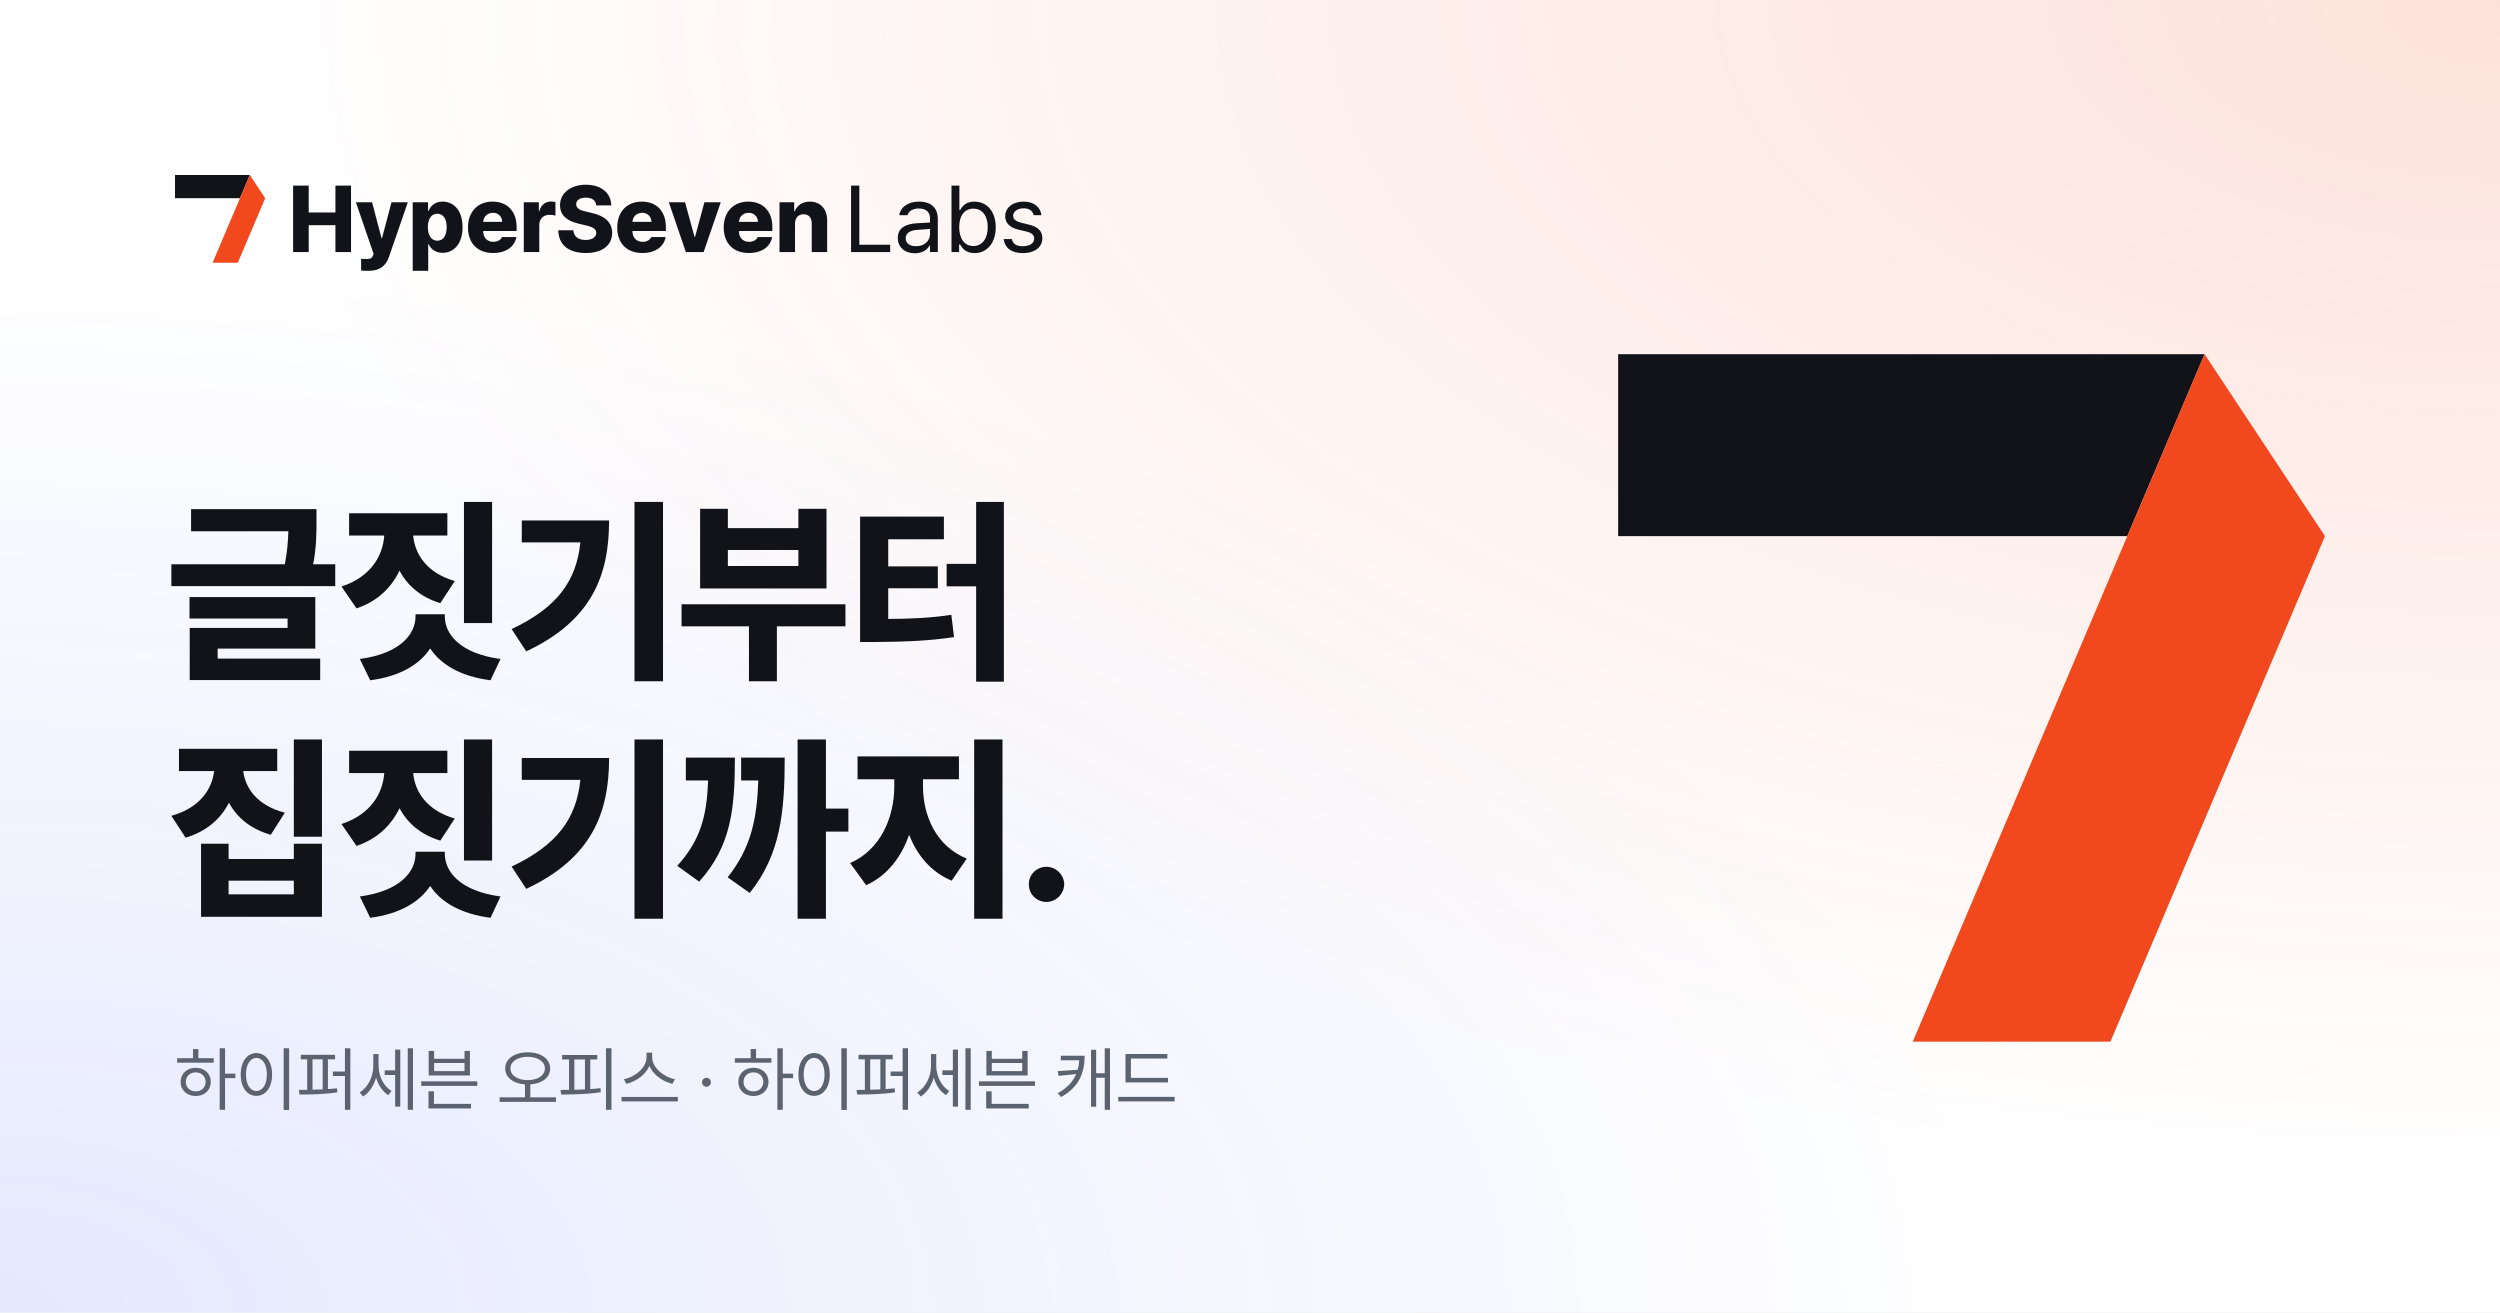
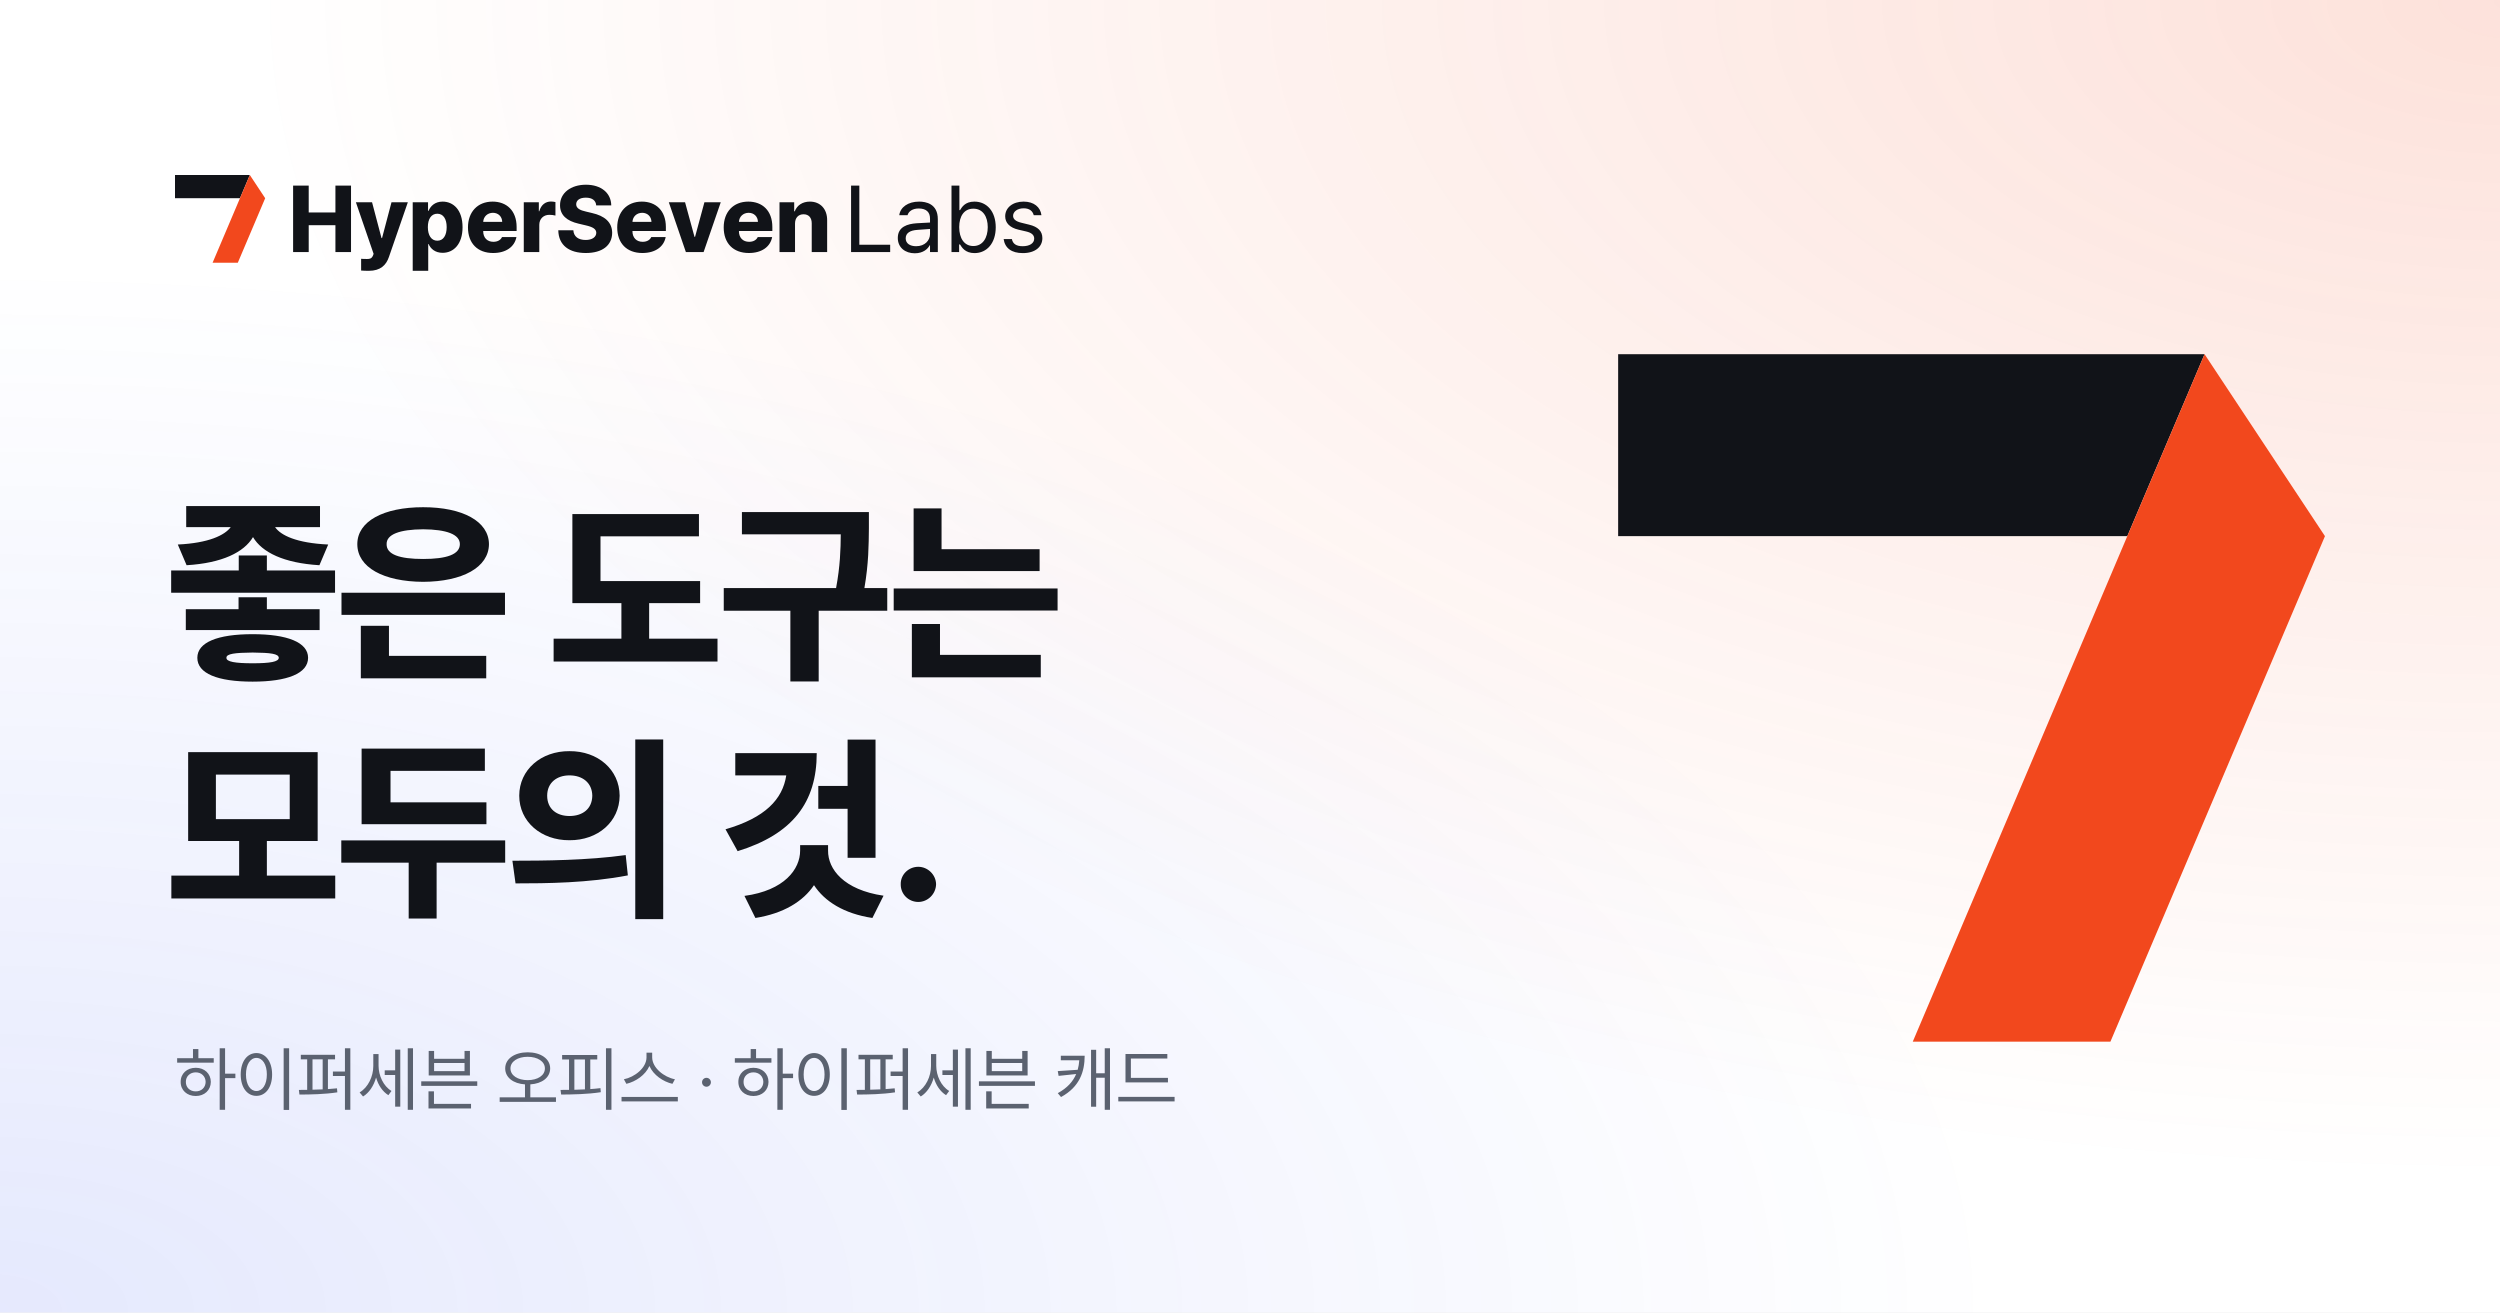
<svg xmlns="http://www.w3.org/2000/svg" width="1200" height="630" viewBox="0 0 1200 630">
  <defs>
    <radialGradient id="a" cx="1" cy="0" r="0.9">
      <stop offset="0" stop-color="#F2481D" stop-opacity=".16" />
      <stop offset="1" stop-color="#F2481D" stop-opacity="0" />
    </radialGradient>
    <radialGradient id="b" cx="0" cy="1" r="0.8">
      <stop offset="0" stop-color="#2747F0" stop-opacity=".12" />
      <stop offset="1" stop-color="#2747F0" stop-opacity="0" />
    </radialGradient>
  </defs>
  <rect width="1200" height="630" fill="#fff" />
  <rect width="1200" height="630" fill="url(#a)" />
  <rect width="1200" height="630" fill="url(#b)" />
  <g transform="translate(84 84) scale(0.02203) translate(-0.0 1679.68)">
    <g transform="translate(0 -1679.68) scale(28.10824)">
      <path d="M0 0H58L50.36 18H0Z" fill="#111318" />
      <path d="M58 0L69.91 18L48.69 68H29.14Z" fill="#F2481D" />
    </g>
    <path transform="translate(2463.32 0)" fill="#111318" d="M110 0H450V-586H1032V0H1372V-1448H1032V-864H450V-1448H110Z M1760 408C2014 408 2138 284 2198 106L2610 -1086H2254L2048 -306H2036L1830 -1086H1478L1864 38L1852 72C1822 144 1780 150 1724 150C1684 150 1636 150 1592 146V402C1636 406 1696 408 1760 408Z M2716 408H3054V-176H3062C3104 -78 3200 16 3368 16C3608 16 3802 -174 3802 -542C3802 -924 3598 -1100 3368 -1100C3196 -1100 3102 -998 3062 -900H3050V-1086H2716ZM3046 -544C3046 -724 3122 -836 3252 -836C3384 -836 3456 -720 3456 -544C3456 -364 3384 -248 3252 -248C3122 -248 3046 -364 3046 -544Z M4468 20C4750 20 4936 -116 4976 -328H4662C4634 -264 4566 -224 4474 -224C4338 -224 4252 -314 4252 -454V-460H4980V-546C4980 -906 4760 -1100 4456 -1100C4130 -1100 3920 -874 3920 -538C3920 -192 4128 20 4468 20ZM4252 -658C4257 -771 4344 -856 4464 -856C4580 -856 4664 -774 4666 -658Z M5136 0H5474V-594C5474 -724 5566 -812 5692 -812C5734 -812 5794 -806 5826 -796V-1090C5798 -1096 5762 -1102 5730 -1102C5610 -1102 5514 -1032 5474 -890H5464V-1086H5136Z M6714 -1018H7042C7038 -1286 6824 -1468 6490 -1468C6162 -1468 5924 -1288 5926 -1020C5926 -802 6078 -678 6328 -620L6480 -584C6640 -548 6714 -504 6716 -420C6714 -328 6628 -264 6484 -264C6328 -264 6224 -336 6216 -476H5888C5894 -144 6128 20 6488 20C6848 20 7060 -146 7062 -420C7060 -652 6898 -790 6620 -852L6494 -882C6364 -910 6276 -954 6278 -1044C6280 -1126 6350 -1186 6488 -1186C6628 -1186 6706 -1124 6714 -1018Z M7720 20C8002 20 8188 -116 8228 -328H7914C7886 -264 7818 -224 7726 -224C7590 -224 7504 -314 7504 -454V-460H8232V-546C8232 -906 8012 -1100 7708 -1100C7382 -1100 7172 -874 7172 -538C7172 -192 7380 20 7720 20ZM7504 -658C7509 -771 7596 -856 7716 -856C7832 -856 7916 -774 7918 -658Z M9428 -1086H9072L8868 -332H8856L8650 -1086H8296L8668 0H9054Z M10040 20C10322 20 10508 -116 10548 -328H10234C10206 -264 10138 -224 10046 -224C9910 -224 9824 -314 9824 -454V-460H10552V-546C10552 -906 10332 -1100 10028 -1100C9702 -1100 9492 -874 9492 -538C9492 -192 9700 20 10040 20ZM9824 -658C9829 -771 9916 -856 10036 -856C10152 -856 10236 -774 10238 -658Z M11046 -622C11046 -748 11120 -824 11232 -824C11344 -824 11410 -750 11410 -628V0H11746V-692C11748 -938 11598 -1100 11370 -1100C11210 -1100 11090 -1020 11040 -888H11028V-1086H10708V0H11046Z" />
    <path transform="translate(14570.62 0)" fill="#111318" d="M160 0H1012V-160H340V-1448H160Z M1178 -308C1178 -96 1342 26 1548 26C1736 26 1836 -74 1872 -148H1880V0H2050V-716C2050 -1058 1784 -1100 1642 -1100C1402 -1100 1232 -978 1210 -804H1390C1414 -886 1496 -950 1634 -950C1798 -950 1880 -870 1880 -732V-644C1831 -642 1655 -633 1586 -628C1398 -614 1178 -558 1178 -308ZM1350 -300C1350 -418 1450 -474 1606 -484L1880 -504V-394C1880 -258 1772 -128 1578 -128C1446 -128 1350 -186 1350 -300Z M2348 0H2514V-166H2534C2572 -106 2642 22 2850 22C3120 22 3312 -196 3312 -540C3312 -884 3120 -1100 2848 -1100C2636 -1100 2572 -972 2534 -914H2520V-1448H2348ZM2516 -544C2516 -784 2624 -946 2824 -946C3034 -946 3138 -770 3138 -544C3138 -312 3030 -132 2824 -132C2626 -132 2516 -300 2516 -544Z M4140 -804H4308C4286 -980 4144 -1100 3920 -1100C3680 -1100 3518 -966 3518 -780C3518 -636 3618 -532 3808 -488L3972 -450C4096 -422 4150 -370 4150 -294C4150 -192 4052 -128 3898 -128C3762 -128 3684 -178 3664 -284H3484C3512 -86 3658 22 3902 22C4174 22 4328 -116 4328 -304C4328 -456 4232 -552 4038 -598L3876 -638C3748 -668 3690 -718 3690 -790C3690 -882 3786 -954 3920 -954C4048 -954 4116 -894 4140 -804Z" />
  </g>
-   <path transform="translate(80 318) scale(0.04688)" fill="#111318" d="M1534 -1570H250V-1344H1246C1243 -1250 1236 -1140 1210 -1006H48V-782H1726V-1006H1500C1534 -1184 1534 -1326 1534 -1442ZM1522 -670H234V-450H1238V-354H236V180H1572V-40H522V-142H1522Z M2874 -1528H1868V-1300H2228C2213 -1090 2088 -875 1790 -778L1944 -554C2156 -625 2300 -765 2384 -940C2465 -788 2603 -667 2802 -608L2950 -834C2663 -917 2541 -1110 2524 -1300H2874ZM3332 -1644H3044V-404H3332ZM2848 -472V-494H2548V-472C2548 -290 2392 -92 1978 -36L2084 182C2385 143 2589 22 2698 -144C2807 22 3012 143 3316 182L3418 -36C3004 -92 2848 -290 2848 -472Z M5082 -1644H4790V192H5082ZM4530 -1454H3636V-1230H4236C4195 -834 3999 -563 3532 -342L3682 -114C4350 -428 4530 -888 4530 -1454Z M6950 -596H5272V-370H5962V192H6248V-370H6950ZM5746 -1574H5462V-758H6756V-1574H6468V-1376H5746ZM5746 -988V-1152H6468V-988Z M8572 -1644H8288V-1010H7986V-780H8288V196H8572ZM7958 -1494H7100V-210H7248C7548 -212 7794 -220 8062 -260L8034 -488C7817 -456 7619 -447 7388 -446V-760H7896V-984H7388V-1262H7958Z" />
-   <path transform="translate(80 432) scale(0.04688)" fill="#111318" d="M1132 -1548H126V-1320H486C464 -1131 337 -942 48 -862L194 -638C409 -702 554 -832 638 -996C719 -845 860 -726 1066 -668L1210 -894C930 -966 805 -1143 784 -1320H1132ZM1590 -1644H1302V-648H1590ZM634 -576H352V172H1590V-576H1302V-420H634ZM634 -58V-198H1302V-58Z M2874 -1528H1868V-1300H2228C2213 -1090 2088 -875 1790 -778L1944 -554C2156 -625 2300 -765 2384 -940C2465 -788 2603 -667 2802 -608L2950 -834C2663 -917 2541 -1110 2524 -1300H2874ZM3332 -1644H3044V-404H3332ZM2848 -472V-494H2548V-472C2548 -290 2392 -92 1978 -36L2084 182C2385 143 2589 22 2698 -144C2807 22 3012 143 3316 182L3418 -36C3004 -92 2848 -290 2848 -472Z M5082 -1644H4790V192H5082ZM4530 -1454H3636V-1230H4236C4195 -834 3999 -563 3532 -342L3682 -114C4350 -428 4530 -888 4530 -1454Z M6750 -1644H6460V192H6750V-700H6980V-936H6750ZM5818 -1458H5316V-1224H5544C5530 -862 5469 -616 5228 -350L5452 -188C5780 -552 5818 -934 5818 -1458ZM6328 -1458H5882V-1224H6058C6043 -818 5981 -533 5744 -232L5970 -72C6288 -470 6328 -908 6328 -1458Z M7744 -1164V-1236H8112V-1470H7074V-1236H7450V-1164C7450 -854 7316 -518 6998 -378L7162 -152C7377 -248 7522 -438 7602 -668C7684 -458 7825 -286 8038 -198L8192 -424C7872 -554 7744 -872 7744 -1164ZM8558 -1644H8268V192H8558Z M9008 20C9104 20 9188 -60 9190 -162C9188 -260 9104 -340 9008 -340C8908 -340 8826 -260 8828 -162C8826 -60 8908 20 9008 20Z" />
+   <path transform="translate(80 318) scale(0.04688)" fill="#111318" d="M1026 -1096H738V-942H46V-714H1724V-942H1026ZM1570 -1602H200V-1386H656C594 -1303 431 -1223 114 -1208L204 -996C568 -1018 791 -1128 884 -1284C976 -1128 1199 -1018 1564 -996L1654 -1208C1329 -1223 1168 -1302 1110 -1386H1570ZM1566 -546H1026V-668H736V-546H196V-332H1566ZM880 -290C520 -290 314 -206 314 -48C314 112 520 196 880 196C1236 196 1448 112 1448 -48C1448 -206 1236 -290 880 -290ZM880 -102C1064 -100 1146 -90 1148 -48C1146 -8 1064 8 880 8C700 8 610 -8 612 -48C610 -90 700 -100 880 -102Z M3464 -714H1790V-488H3464ZM3272 -68H2276V-376H1988V162H3272ZM2626 -1590C2220 -1590 1952 -1446 1952 -1212C1952 -974 2220 -828 2626 -826C3030 -828 3298 -974 3300 -1212C3298 -1446 3030 -1590 2626 -1590ZM2626 -1364C2866 -1362 3002 -1312 3002 -1212C3002 -1106 2866 -1060 2626 -1060C2384 -1060 2250 -1106 2252 -1212C2250 -1312 2384 -1362 2626 -1364Z  M5462 -834H4442V-1292H5450V-1520H4154V-608H4656V-244H3962V-10H5640V-244H4940V-608H5462Z M7190 -1540H5890V-1312H6902C6901 -1160 6896 -986 6854 -762H5704V-530H6386V194H6676V-530H7378V-762H7144C7188 -1017 7188 -1203 7190 -1374Z M8938 -1160H7934V-1578H7648V-936H8938ZM9122 -758H7444V-532H9122ZM8950 -78H7918V-394H7630V152H8950Z" />
+   <path transform="translate(80 432) scale(0.04688)" fill="#111318" d="M1726 -250H1026V-604H1546V-1514H220V-604H742V-250H48V-16H1726ZM504 -1284H1260V-828H504Z M3274 -1000H2292V-1322H3258V-1550H1996V-776H3274ZM3466 -610H1788V-382H2478V190H2764V-382H3466Z M4124 -1524C3834 -1526 3610 -1334 3610 -1068C3610 -802 3834 -610 4124 -612C4416 -610 4636 -802 4638 -1068C4636 -1334 4416 -1526 4124 -1524ZM4124 -1276C4256 -1276 4356 -1202 4358 -1068C4356 -930 4256 -860 4124 -860C3996 -860 3896 -930 3896 -1068C3896 -1202 3996 -1276 4124 -1276ZM5084 -1644H4798V196H5084ZM3540 -402 3572 -170C3890 -170 4320 -174 4722 -252L4700 -460C4312 -406 3862 -402 3540 -402Z  M7258 -1642H6972V-1168H6672V-934H6972V-432H7258ZM6656 -1504H5822V-1276H6344C6307 -1031 6128 -842 5722 -724L5846 -500C6410 -674 6656 -1000 6656 -1504ZM6772 -506V-562H6486V-506C6486 -316 6326 -98 5916 -42L6028 184C6317 138 6517 14 6628 -152C6737 15 6935 140 7226 184L7340 -44C6932 -104 6770 -316 6772 -506Z M7696 20C7792 20 7876 -60 7878 -162C7876 -260 7792 -340 7696 -340C7596 -340 7514 -260 7516 -162C7514 -60 7596 20 7696 20Z" />
  <path transform="translate(84 530) scale(0.0166)" fill="#5B6270" d="M1448 -1616H1292V162H1448V-752H1746V-882H1448ZM1120 -1330H676V-1594H520V-1330H62V-1200H1120ZM600 -1052C346 -1052 162 -884 164 -644C162 -404 346 -236 600 -236C852 -236 1034 -404 1036 -644C1034 -884 852 -1052 600 -1052ZM600 -920C764 -920 884 -804 886 -644C884 -482 764 -368 600 -370C434 -368 312 -482 314 -644C312 -804 434 -920 600 -920Z M3300 -1616H3142V166H3300ZM2354 -1478C2088 -1476 1900 -1236 1900 -858C1900 -480 2088 -240 2354 -240C2618 -240 2808 -480 2808 -858C2808 -1236 2618 -1476 2354 -1478ZM2354 -1338C2532 -1336 2656 -1148 2656 -858C2656 -568 2532 -380 2354 -380C2176 -380 2052 -568 2052 -858C2052 -1148 2176 -1336 2354 -1338Z M4628 -1428H3638V-1296H3822V-414L3582 -412L3598 -278C3910 -278 4330 -286 4694 -342L4684 -458C4600 -449 4512 -441 4422 -436V-1296H4628ZM5070 -1616H4914V-944H4566V-814H4914V162H5070ZM3976 -418V-1296H4270V-428C4171 -422 4072 -419 3976 -418Z M5886 -1110V-1448H5734V-1104C5734 -800 5584 -484 5338 -340L5438 -222C5616 -331 5748 -534 5814 -770C5876 -554 5999 -364 6170 -260L6260 -382C6024 -522 5886 -828 5886 -1110ZM6882 -1616H6730V162H6882ZM6514 -1578H6366V-978H6064V-844H6366V72H6514Z M7492 -1540H7336V-830H8528V-1540H8372V-1312H7492ZM7492 -956V-1190H8372V-956ZM8740 -660H7120V-530H8740ZM8560 -8H7488V-372H7330V124H8560Z  M10198 -1500C9820 -1498 9548 -1314 9548 -1034C9548 -770 9783 -594 10120 -572V-198H9388V-66H11016V-198H10274V-572C10612 -593 10848 -769 10848 -1034C10848 -1314 10576 -1498 10198 -1500ZM10198 -1370C10486 -1370 10696 -1234 10696 -1034C10696 -828 10486 -696 10198 -694C9910 -696 9700 -828 9700 -1034C9700 -1234 9910 -1370 10198 -1370Z M12620 -1616H12462V162H12620ZM12210 -1422H11194V-1292H11394V-414L11148 -412L11166 -278C11496 -280 11924 -286 12312 -346L12302 -464C12207 -452 12108 -443 12008 -436V-1292H12210ZM11548 -416V-1292H11854V-428C11751 -422 11648 -418 11548 -416Z M13798 -1354V-1490H13634V-1354C13634 -1048 13288 -780 12980 -720L13052 -588C13321 -651 13603 -842 13718 -1104C13833 -841 14116 -650 14384 -588L14456 -720C14146 -778 13798 -1050 13798 -1354ZM14540 -210H12912V-80H14540Z  M15368 -504C15438 -504 15496 -562 15496 -634C15496 -704 15438 -762 15368 -762C15298 -762 15238 -704 15240 -634C15238 -562 15298 -504 15368 -504Z  M17574 -1616H17418V162H17574V-752H17872V-882H17574ZM17246 -1330H16802V-1594H16646V-1330H16188V-1200H17246ZM16726 -1052C16472 -1052 16288 -884 16290 -644C16288 -404 16472 -236 16726 -236C16978 -236 17160 -404 17162 -644C17160 -884 16978 -1052 16726 -1052ZM16726 -920C16890 -920 17010 -804 17012 -644C17010 -482 16890 -368 16726 -370C16560 -368 16438 -482 16440 -644C16438 -804 16560 -920 16726 -920Z M19426 -1616H19268V166H19426ZM18480 -1478C18214 -1476 18026 -1236 18026 -858C18026 -480 18214 -240 18480 -240C18744 -240 18934 -480 18934 -858C18934 -1236 18744 -1476 18480 -1478ZM18480 -1338C18658 -1336 18782 -1148 18782 -858C18782 -568 18658 -380 18480 -380C18302 -380 18178 -568 18178 -858C18178 -1148 18302 -1336 18480 -1338Z M20754 -1428H19764V-1296H19948V-414L19708 -412L19724 -278C20036 -278 20456 -286 20820 -342L20810 -458C20726 -449 20638 -441 20548 -436V-1296H20754ZM21196 -1616H21040V-944H20692V-814H21040V162H21196ZM20102 -418V-1296H20396V-428C20297 -422 20198 -419 20102 -418Z M22012 -1110V-1448H21860V-1104C21860 -800 21710 -484 21464 -340L21564 -222C21742 -331 21874 -534 21940 -770C22002 -554 22125 -364 22296 -260L22386 -382C22150 -522 22012 -828 22012 -1110ZM23008 -1616H22856V162H23008ZM22640 -1578H22492V-978H22190V-844H22492V72H22640Z M23618 -1540H23462V-830H24654V-1540H24498V-1312H23618ZM23618 -956V-1190H24498V-956ZM24866 -660H23246V-530H24866ZM24686 -8H23614V-372H23456V124H24686Z  M27036 -1616H26884V-894H26636V-1572H26488V74H26636V-764H26884V162H27036ZM26304 -1400H25614V-1270H26148C26141 -1175 26127 -1083 26102 -994L25526 -956L25550 -818L26058 -872C25969 -658 25804 -470 25526 -318L25620 -206C26162 -502 26302 -940 26304 -1400Z M28712 -760H27640V-1320H28694V-1450H27484V-630H28712ZM28904 -212H27276V-80H28904Z" />
  <g transform="translate(776.71 170) scale(4.85294)">
    <path d="M0 0H58L50.36 18H0Z" fill="#111318" />
    <path d="M58 0L69.91 18L48.69 68H29.14Z" fill="#F2481D" />
  </g>
</svg>
